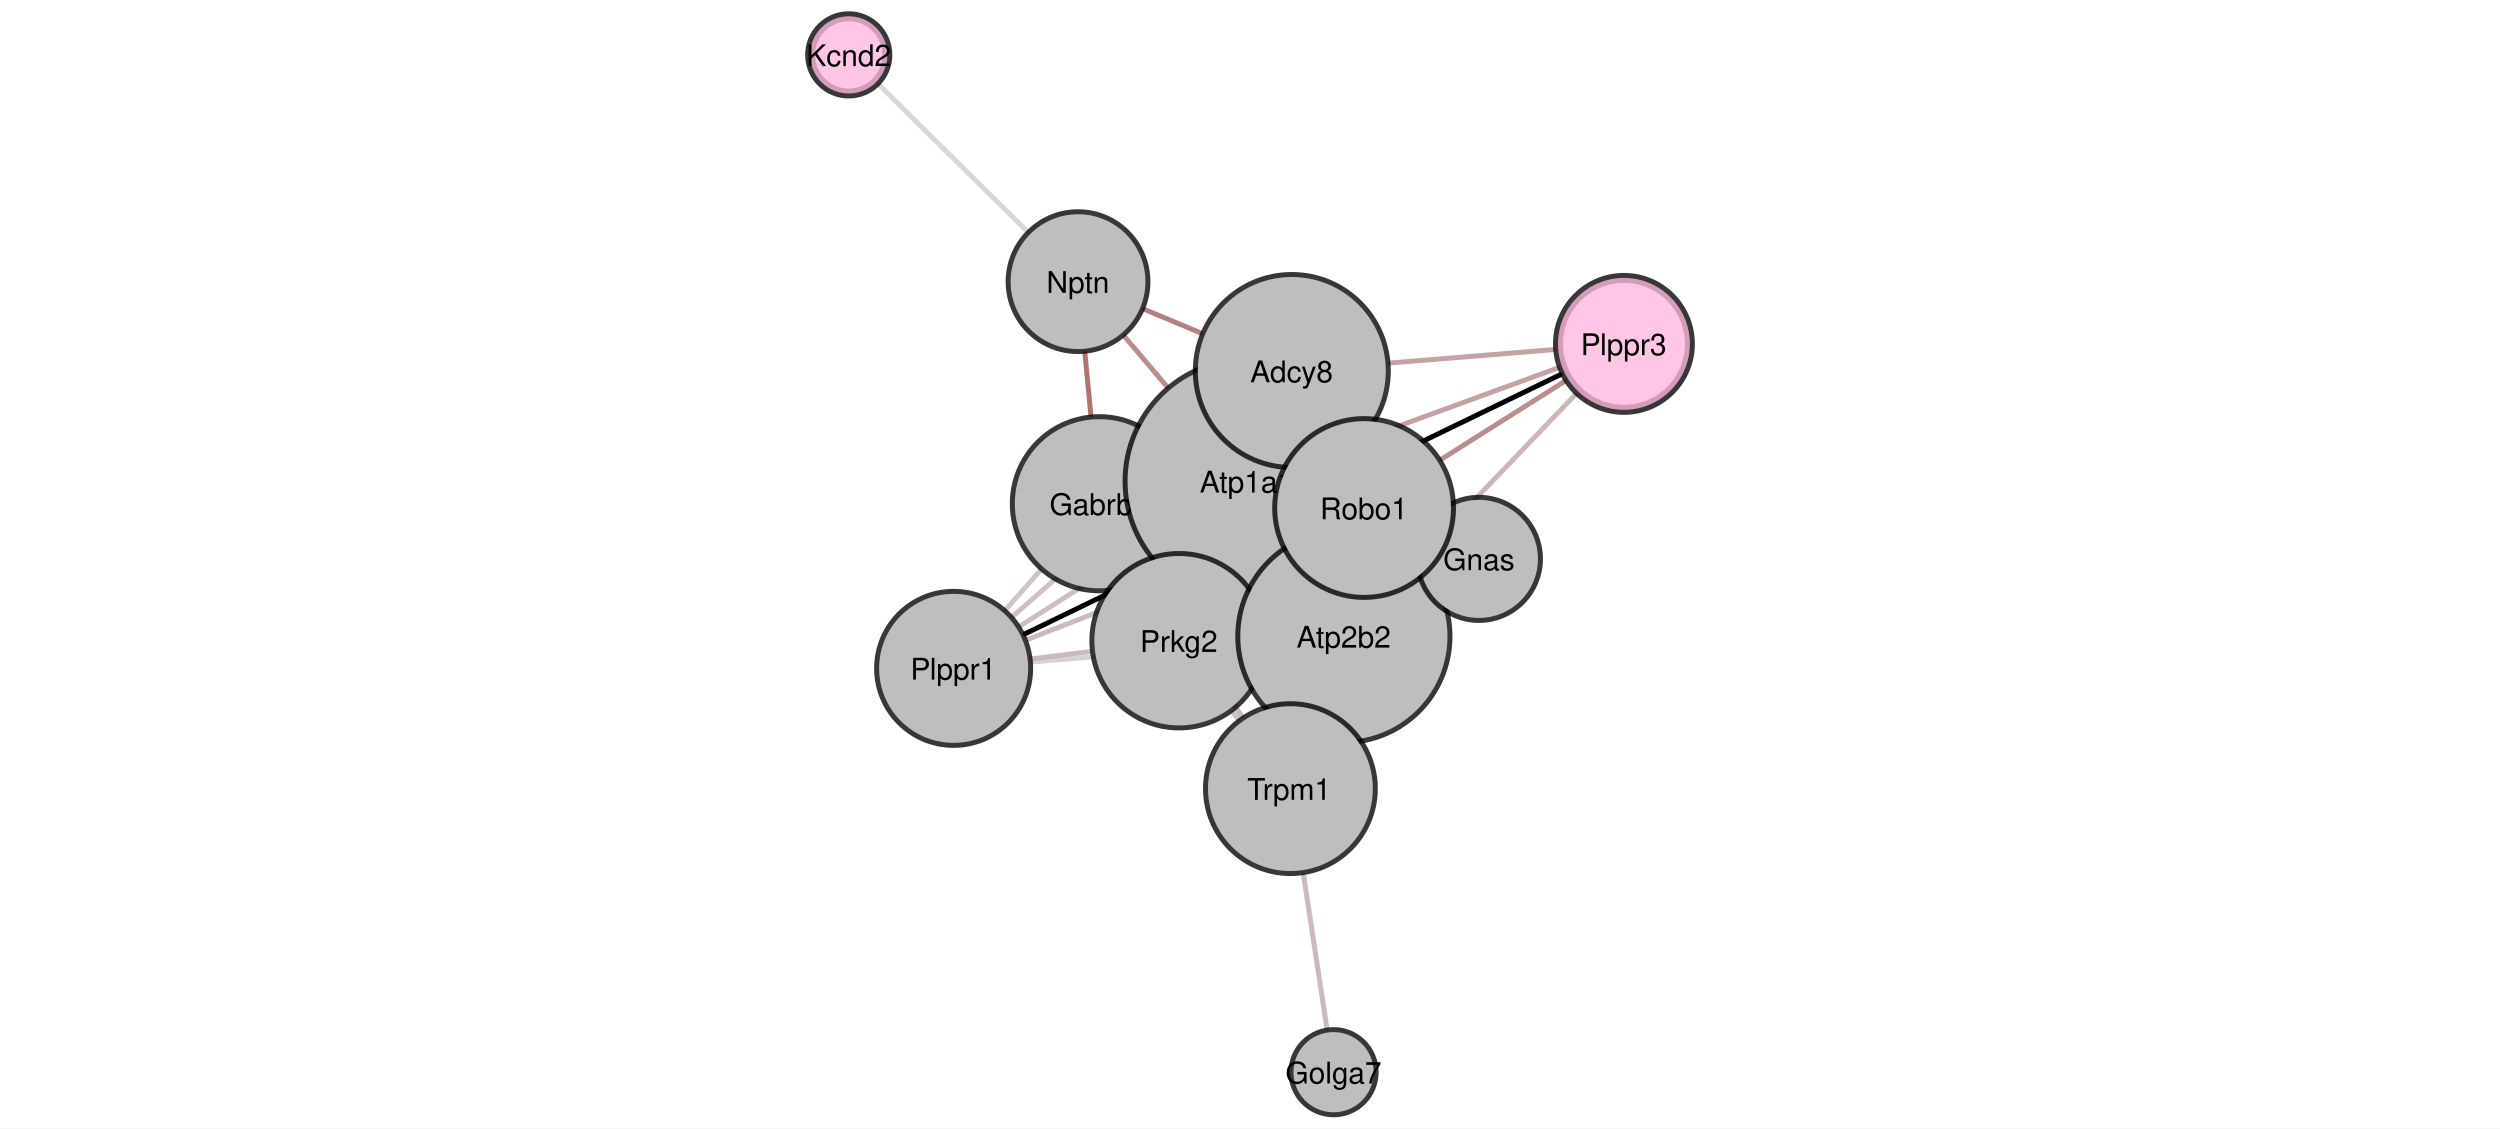
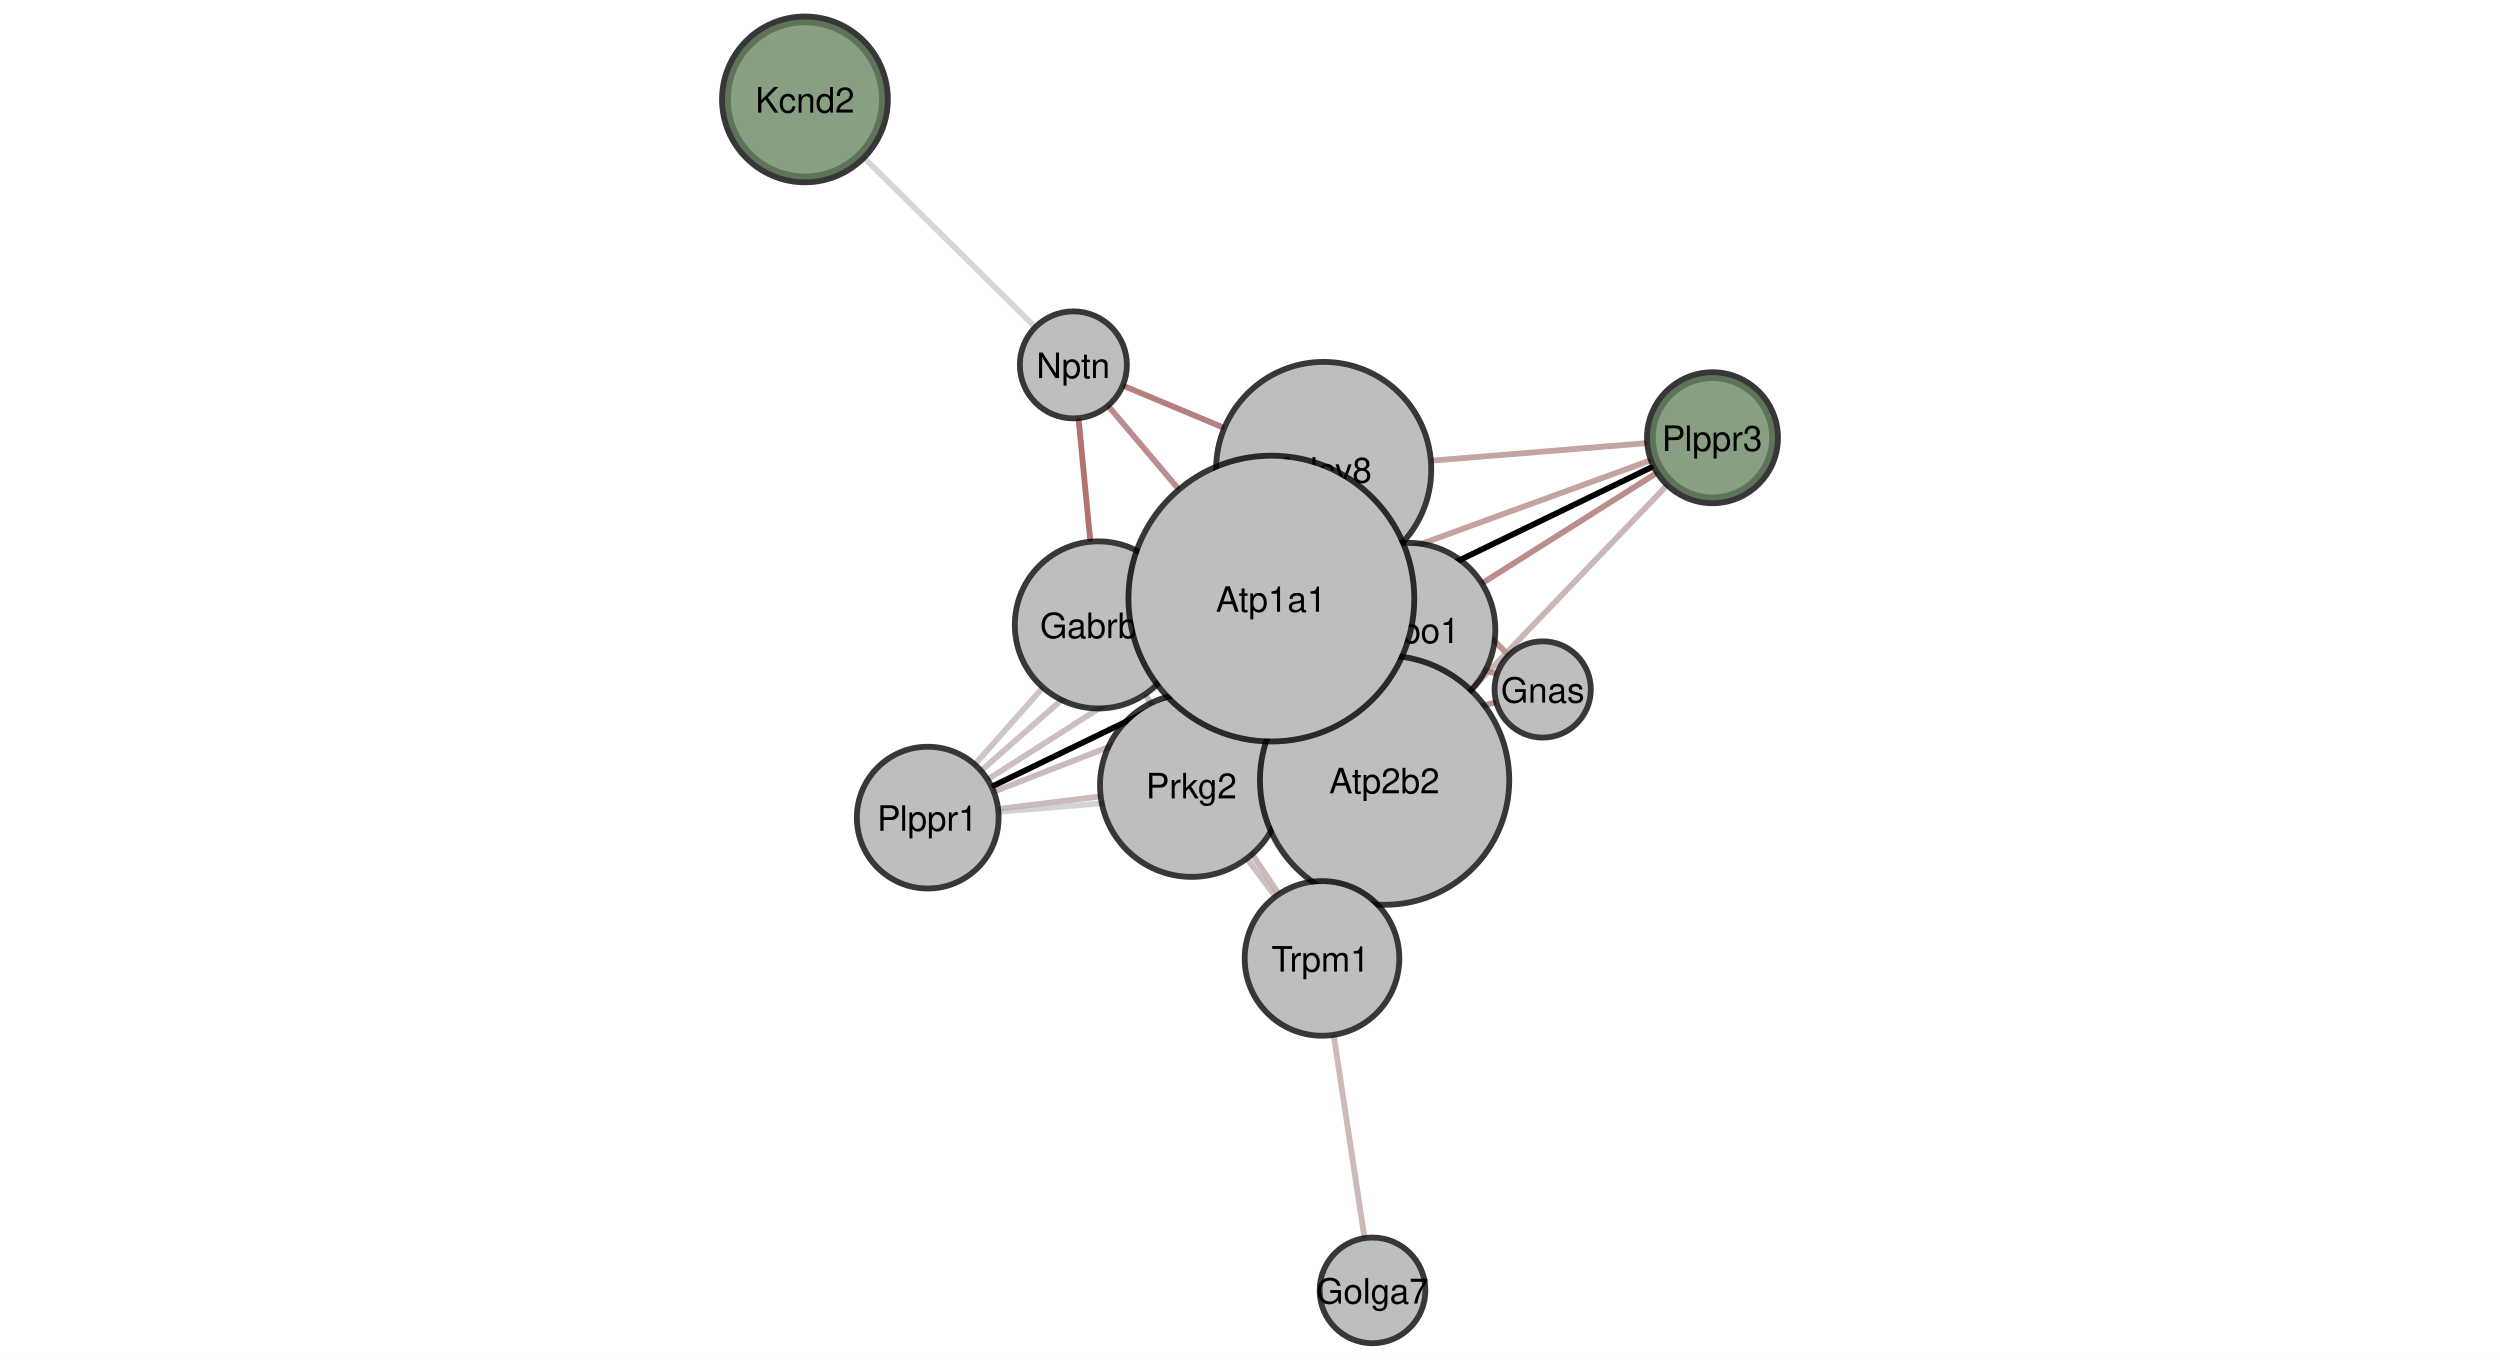
- <svg xmlns="http://www.w3.org/2000/svg" version="1.1" baseProfile="full" x="0px" y="0px" width="1513px" height="683px" viewBox="0 0 1513 683">
+ <svg xmlns="http://www.w3.org/2000/svg" version="1.1" baseProfile="full" x="0px" y="0px" width="877px" height="477px" viewBox="0 0 877 477">
  <g stroke-linejoin="miter" stroke-dashoffset="0" stroke-dasharray="none" stroke-width="1" stroke-miterlimit="10" stroke-linecap="square">
    <g fill-opacity="1" fill-rule="nonzero" stroke="none" fill="#ffffff">
-       <path d="M 0 0 L 1513 0 L 1513 683 L 0 683 L 0 0 z" />
-     </g>
-     <g transform="matrix(1.507736, 0, 0, 1.507736, 751.0338, 321.669)">
+       <path d="M 0 0 L 877 0 L 877 477 L 0 477 L 0 0 z" />
+     </g>
+     <g transform="matrix(1.023148, 0, 0, 1.023148, 443.4564, 230.6152)">
      <g stroke-linejoin="round" stroke-width="2" stroke-linecap="round" fill="none" stroke-opacity="0.608" stroke="#bebebe">
-         <path d="M -144.999 -179.011 L -86.061 -120.725" />
-       </g>
-     </g>
-     <g transform="matrix(1.507736, 0, 0, 1.507736, 751.0338, 321.669)">
+         <path d="M -136.524 -170.629 L -79.158 -113.899" />
+       </g>
+     </g>
+     <g transform="matrix(1.023148, 0, 0, 1.023148, 443.4564, 230.6152)">
      <g stroke-linejoin="round" stroke-width="2" stroke-linecap="round" fill="none" stroke-opacity="0.827" stroke="#a25555">
-         <path d="M -62.621 -71.372 L -60.271 -46.925" />
-       </g>
-     </g>
-     <g transform="matrix(1.507736, 0, 0, 1.507736, 751.0338, 321.669)">
+         <path d="M -63.55 -81.036 L -59.668 -40.651" />
+       </g>
+     </g>
+     <g transform="matrix(1.023148, 0, 0, 1.023148, 443.4564, 230.6152)">
      <g stroke-linejoin="round" stroke-width="2" stroke-linecap="round" fill="none" stroke-opacity="0.776" stroke="#a86d6d">
-         <path d="M -29.84 -58.316 L -46.62 -78.124" />
-       </g>
-     </g>
-     <g transform="matrix(1.507736, 0, 0, 1.507736, 751.0338, 321.669)">
+         <path d="M -29.84 -58.316 L -52.895 -85.532" />
+       </g>
+     </g>
+     <g transform="matrix(1.023148, 0, 0, 1.023148, 443.4564, 230.6152)">
      <g stroke-linejoin="round" stroke-width="2" stroke-linecap="round" fill="none" stroke-opacity="0.8" stroke="#a56161">
-         <path d="M -16.25 -79.75 L -38.593 -89.089" />
-       </g>
-     </g>
-     <g transform="matrix(1.507736, 0, 0, 1.507736, 751.0338, 321.669)">
+         <path d="M -14.548 -79.038 L -47.55 -92.833" />
+       </g>
+     </g>
+     <g transform="matrix(1.023148, 0, 0, 1.023148, 443.4564, 230.6152)">
      <g stroke-linejoin="round" stroke-width="2" stroke-linecap="round" fill="none" stroke-opacity="0.769" stroke="#a97171">
-         <path d="M 2.996 21.312 L -25.231 6.002" />
-       </g>
-     </g>
-     <g transform="matrix(1.507736, 0, 0, 1.507736, 751.0338, 321.669)">
+         <path d="M 2.863 21.24 L -30.77 2.997" />
+       </g>
+     </g>
+     <g transform="matrix(1.023148, 0, 0, 1.023148, 443.4564, 230.6152)">
      <g stroke-linejoin="round" stroke-width="2" stroke-linecap="round" fill="none" stroke-opacity="0.776" stroke="#a86c6c">
-         <path d="M -46.953 -12.643 L -21.29 -16.548" />
-       </g>
-     </g>
-     <g transform="matrix(1.507736, 0, 0, 1.507736, 751.0338, 321.669)">
+         <path d="M -46.953 -12.643 L -27.521 -15.6" />
+       </g>
+     </g>
+     <g transform="matrix(1.023148, 0, 0, 1.023148, 443.4564, 230.6152)">
      <g stroke-linejoin="round" stroke-width="2" stroke-linecap="round" fill="none" stroke-opacity="0.659" stroke="#b7a5a5">
-         <path d="M -94.183 31.045 L -80.663 15.776" />
-       </g>
-     </g>
-     <g transform="matrix(1.507736, 0, 0, 1.507736, 751.0338, 321.669)">
+         <path d="M -98.564 35.993 L -76.485 11.057" />
+       </g>
+     </g>
+     <g transform="matrix(1.023148, 0, 0, 1.023148, 443.4564, 230.6152)">
      <g stroke-linejoin="round" stroke-width="2" stroke-linecap="round" fill="none" stroke-opacity="0.682" stroke="#b49999">
-         <path d="M 0.307 74.072 L -36.81 18.719" />
-       </g>
-     </g>
-     <g transform="matrix(1.507736, 0, 0, 1.507736, 751.0338, 321.669)">
+         <path d="M 4.526 80.364 L -40.32 13.485" />
+       </g>
+     </g>
+     <g transform="matrix(1.023148, 0, 0, 1.023148, 443.4564, 230.6152)">
      <g stroke-linejoin="round" stroke-width="2" stroke-linecap="round" fill="none" stroke-opacity="0.792" stroke="#a66565">
-         <path d="M -12.295 -41.865 L -27.24 -31.555" />
-       </g>
-     </g>
-     <g transform="matrix(1.507736, 0, 0, 1.507736, 751.0338, 321.669)">
+         <path d="M -10.778 -42.912 L -32.428 -27.976" />
+       </g>
+     </g>
+     <g transform="matrix(1.023148, 0, 0, 1.023148, 443.4564, 230.6152)">
      <g stroke-linejoin="round" stroke-width="2" stroke-linecap="round" fill="none" stroke-opacity="0.682" stroke="#b49a9a">
-         <path d="M -83.665 51.048 L -60.576 48.216" />
-       </g>
-     </g>
-     <g transform="matrix(1.507736, 0, 0, 1.507736, 751.0338, 321.669)">
+         <path d="M -90.225 51.853 L -57.019 47.779" />
+       </g>
+     </g>
+     <g transform="matrix(1.023148, 0, 0, 1.023148, 443.4564, 230.6152)">
      <g stroke-linejoin="round" stroke-width="2" stroke-linecap="round" fill="none" stroke-opacity="0.667" stroke="#b6a2a2">
-         <path d="M -91.374 33.864 L -9.429 -38.192" />
-       </g>
-     </g>
-     <g transform="matrix(1.507736, 0, 0, 1.507736, 751.0338, 321.669)">
+         <path d="M -96.337 38.228 L -8.044 -39.409" />
+       </g>
+     </g>
+     <g transform="matrix(1.023148, 0, 0, 1.023148, 443.4564, 230.6152)">
      <g stroke-linejoin="round" stroke-width="2" stroke-linecap="round" fill="none" stroke-opacity="0.682" stroke="#b49a9a">
-         <path d="M -85.615 43.323 L 15.068 3.99" />
-       </g>
-     </g>
-     <g transform="matrix(1.507736, 0, 0, 1.507736, 751.0338, 321.669)">
+         <path d="M -91.771 45.728 L 20.692 1.793" />
+       </g>
+     </g>
+     <g transform="matrix(1.023148, 0, 0, 1.023148, 443.4564, 230.6152)">
      <g stroke-linejoin="round" stroke-width="2" stroke-linecap="round" fill="none" stroke-opacity="1" stroke="#000000">
-         <path d="M 128.094 -62.908 L -86.616 41.031" />
-       </g>
-     </g>
-     <g transform="matrix(1.507736, 0, 0, 1.507736, 751.0338, 321.669)">
+         <path d="M 132.612 -65.095 L -92.564 43.911" />
+       </g>
+     </g>
+     <g transform="matrix(1.023148, 0, 0, 1.023148, 443.4564, 230.6152)">
      <g stroke-linejoin="round" stroke-width="2" stroke-linecap="round" fill="none" stroke-opacity="0.624" stroke="#bcb7b7">
-         <path d="M -2.132 45.654 L -83.534 52.327" />
-       </g>
-     </g>
-     <g transform="matrix(1.507736, 0, 0, 1.507736, 751.0338, 321.669)">
+         <path d="M -2.282 45.666 L -90.121 52.867" />
+       </g>
+     </g>
+     <g transform="matrix(1.023148, 0, 0, 1.023148, 443.4564, 230.6152)">
      <g stroke-linejoin="round" stroke-width="2" stroke-linecap="round" fill="none" stroke-opacity="0.671" stroke="#b69f9f">
-         <path d="M -39.684 6.711 L -88.429 37.783" />
-       </g>
-     </g>
-     <g transform="matrix(1.507736, 0, 0, 1.507736, 751.0338, 321.669)">
+         <path d="M -39.684 6.711 L -94.002 41.335" />
+       </g>
+     </g>
+     <g transform="matrix(1.023148, 0, 0, 1.023148, 443.4564, 230.6152)">
+       <g stroke-linejoin="round" stroke-width="2" stroke-linecap="round" fill="none" stroke-opacity="0.761" stroke="#aa7474">
+         <path d="M 47.141 -37.581 L 83.161 -1.41" />
+       </g>
+     </g>
+     <g transform="matrix(1.023148, 0, 0, 1.023148, 443.4564, 230.6152)">
+       <g stroke-linejoin="round" stroke-width="2" stroke-linecap="round" fill="none" stroke-opacity="0.745" stroke="#ac7b7b">
+         <path d="M 32.886 -0.823 L 27.702 -27.249" />
+       </g>
+     </g>
+     <g transform="matrix(1.023148, 0, 0, 1.023148, 443.4564, 230.6152)">
+       <g stroke-linejoin="round" stroke-width="2" stroke-linecap="round" fill="none" stroke-opacity="0.8" stroke="#a56262">
+         <path d="M 21.25 -66.507 L 6.183 -29.312" />
+       </g>
+     </g>
+     <g transform="matrix(1.023148, 0, 0, 1.023148, 443.4564, 230.6152)">
+       <g stroke-linejoin="round" stroke-width="2" stroke-linecap="round" fill="none" stroke-opacity="0.733" stroke="#ae8282">
+         <path d="M 130.347 -73.405 L 58.169 -67.511" />
+       </g>
+     </g>
+     <g transform="matrix(1.023148, 0, 0, 1.023148, 443.4564, 230.6152)">
+       <g stroke-linejoin="round" stroke-width="2" stroke-linecap="round" fill="none" stroke-opacity="0.667" stroke="#b6a1a1">
+         <path d="M -5.345 69.736 L 3.305 81.231" />
+       </g>
+     </g>
+     <g transform="matrix(1.023148, 0, 0, 1.023148, 443.4564, 230.6152)">
+       <g stroke-linejoin="round" stroke-width="2" stroke-linecap="round" fill="none" stroke-opacity="0.765" stroke="#a97171">
+         <path d="M 6.437 35.296 L 78.626 15.598" />
+       </g>
+     </g>
+     <g transform="matrix(1.023148, 0, 0, 1.023148, 443.4564, 230.6152)">
+       <g stroke-linejoin="round" stroke-width="2" stroke-linecap="round" fill="none" stroke-opacity="0.847" stroke="#9f4b4b">
+         <path d="M 1.505 24.936 L 24.358 8.546" />
+       </g>
+     </g>
+     <g transform="matrix(1.023148, 0, 0, 1.023148, 443.4564, 230.6152)">
+       <g stroke-linejoin="round" stroke-width="2" stroke-linecap="round" fill="none" stroke-opacity="0.745" stroke="#ac7b7b">
+         <path d="M -2.413 43.242 L 7.57 42.979" />
+       </g>
+     </g>
+     <g transform="matrix(1.023148, 0, 0, 1.023148, 443.4564, 230.6152)">
+       <g stroke-linejoin="round" stroke-width="2" stroke-linecap="round" fill="none" stroke-opacity="0.8" stroke="#a56060">
+         <path d="M -17.152 25.821 L -12.112 14.014" />
+       </g>
+     </g>
+     <g transform="matrix(1.023148, 0, 0, 1.023148, 443.4564, 230.6152)">
+       <g stroke-linejoin="round" stroke-width="2" stroke-linecap="round" fill="none" stroke-opacity="0.784" stroke="#a76969">
+         <path d="M 48.112 -1.109 L 44.623 21.038" />
+       </g>
+     </g>
+     <g transform="matrix(1.023148, 0, 0, 1.023148, 443.4564, 230.6152)">
+       <g stroke-linejoin="round" stroke-width="2" stroke-linecap="round" fill="none" stroke-opacity="0.831" stroke="#a15252">
+         <path d="M 51.22 -9.02 L 19.354 -16.306" />
+       </g>
+     </g>
+     <g transform="matrix(1.023148, 0, 0, 1.023148, 443.4564, 230.6152)">
+       <g stroke-linejoin="round" stroke-width="2" stroke-linecap="round" fill="none" stroke-opacity="0.776" stroke="#a86c6c">
+         <path d="M 133.893 -62.789 L 75.5 -25.904" />
+       </g>
+     </g>
+     <g transform="matrix(1.023148, 0, 0, 1.023148, 443.4564, 230.6152)">
+       <g stroke-linejoin="round" stroke-width="2" stroke-linecap="round" fill="none" stroke-opacity="0.702" stroke="#b29090">
+         <path d="M 26.831 76.605 L 41.589 20.402" />
+       </g>
+     </g>
+     <g transform="matrix(1.023148, 0, 0, 1.023148, 443.4564, 230.6152)">
+       <g stroke-linejoin="round" stroke-width="2" stroke-linecap="round" fill="none" stroke-opacity="0.741" stroke="#ad7d7d">
+         <path d="M 18.163 4.984 L 28.938 22.26" />
+       </g>
+     </g>
+     <g transform="matrix(1.023148, 0, 0, 1.023148, 443.4564, 230.6152)">
+       <g stroke-linejoin="round" stroke-width="2" stroke-linecap="round" fill="none" stroke-opacity="0.686" stroke="#b49797">
+         <path d="M 71.553 10.504 L 137.502 -58.375" />
+       </g>
+     </g>
+     <g transform="matrix(1.023148, 0, 0, 1.023148, 443.4564, 230.6152)">
+       <g stroke-linejoin="round" stroke-width="2" stroke-linecap="round" fill="none" stroke-opacity="1" stroke="#8b0000">
+         <path d="M 26.817 83.357 L 28.959 77.256" />
+       </g>
+     </g>
+     <g transform="matrix(1.023148, 0, 0, 1.023148, 443.4564, 230.6152)">
      <g stroke-linejoin="round" stroke-width="2" stroke-linecap="round" fill="none" stroke-opacity="0.733" stroke="#ae8181">
-         <path d="M 49.453 -37.294 L 126.972 -65.56" />
-       </g>
-     </g>
-     <g transform="matrix(1.507736, 0, 0, 1.507736, 751.0338, 321.669)">
-       <g stroke-linejoin="round" stroke-width="2" stroke-linecap="round" fill="none" stroke-opacity="0.8" stroke="#a56060">
-         <path d="M -17.152 25.821 L -10.705 10.718" />
-       </g>
-     </g>
-     <g transform="matrix(1.507736, 0, 0, 1.507736, 751.0338, 321.669)">
+         <path d="M 49.453 -37.294 L 131.688 -67.28" />
+       </g>
+     </g>
+     <g transform="matrix(1.023148, 0, 0, 1.023148, 443.4564, 230.6152)">
      <g stroke-linejoin="round" stroke-width="2" stroke-linecap="round" fill="none" stroke-opacity="0.655" stroke="#b8a8a8">
-         <path d="M 9.448 29.347 L 14.955 68.47" />
-       </g>
-     </g>
-     <g transform="matrix(1.507736, 0, 0, 1.507736, 751.0338, 321.669)">
-       <g stroke-linejoin="round" stroke-width="2" stroke-linecap="round" fill="none" stroke-opacity="0.8" stroke="#a56262">
-         <path d="M 21.25 -66.507 L 5.491 -27.603" />
-       </g>
-     </g>
-     <g transform="matrix(1.507736, 0, 0, 1.507736, 751.0338, 321.669)">
+         <path d="M 9.448 29.347 L 16.011 75.971" />
+       </g>
+     </g>
+     <g transform="matrix(1.023148, 0, 0, 1.023148, 443.4564, 230.6152)">
      <g stroke-linejoin="round" stroke-width="2" stroke-linecap="round" fill="none" stroke-opacity="0.745" stroke="#ac7c7c">
-         <path d="M 49.89 -4.287 L 71.137 2.829" />
-       </g>
-     </g>
-     <g transform="matrix(1.507736, 0, 0, 1.507736, 751.0338, 321.669)">
-       <g stroke-linejoin="round" stroke-width="2" stroke-linecap="round" fill="none" stroke-opacity="0.831" stroke="#a15252">
-         <path d="M 51.22 -9.02 L 13.467 -17.652" />
-       </g>
-     </g>
-     <g transform="matrix(1.507736, 0, 0, 1.507736, 751.0338, 321.669)">
-       <g stroke-linejoin="round" stroke-width="2" stroke-linecap="round" fill="none" stroke-opacity="0.741" stroke="#ad7d7d">
-         <path d="M 18.242 5.112 L 28.938 22.26" />
-       </g>
-     </g>
-     <g transform="matrix(1.507736, 0, 0, 1.507736, 751.0338, 321.669)">
-       <g stroke-linejoin="round" stroke-width="2" stroke-linecap="round" fill="none" stroke-opacity="0.761" stroke="#aa7474">
-         <path d="M 48.442 -36.274 L 77.373 -7.222" />
-       </g>
-     </g>
-     <g transform="matrix(1.507736, 0, 0, 1.507736, 751.0338, 321.669)">
-       <g stroke-linejoin="round" stroke-width="2" stroke-linecap="round" fill="none" stroke-opacity="0.745" stroke="#ac7b7b">
-         <path d="M 32.915 -0.676 L 28.057 -25.44" />
-       </g>
-     </g>
-     <g transform="matrix(1.507736, 0, 0, 1.507736, 751.0338, 321.669)">
-       <g stroke-linejoin="round" stroke-width="2" stroke-linecap="round" fill="none" stroke-opacity="0.733" stroke="#ae8282">
-         <path d="M 125.344 -72.997 L 60.006 -67.661" />
-       </g>
-     </g>
-     <g transform="matrix(1.507736, 0, 0, 1.507736, 751.0338, 321.669)">
-       <g stroke-linejoin="round" stroke-width="2" stroke-linecap="round" fill="none" stroke-opacity="0.667" stroke="#b6a1a1">
-         <path d="M -3.191 72.599 L -1.25 75.178" />
-       </g>
-     </g>
-     <g transform="matrix(1.507736, 0, 0, 1.507736, 751.0338, 321.669)">
-       <g stroke-linejoin="round" stroke-width="2" stroke-linecap="round" fill="none" stroke-opacity="0.765" stroke="#a97171">
-         <path d="M 9.894 34.353 L 70.714 17.757" />
-       </g>
-     </g>
-     <g transform="matrix(1.507736, 0, 0, 1.507736, 751.0338, 321.669)">
-       <g stroke-linejoin="round" stroke-width="2" stroke-linecap="round" fill="none" stroke-opacity="0.847" stroke="#9f4b4b">
-         <path d="M 4.417 22.848 L 19.451 12.065" />
-       </g>
-     </g>
-     <g transform="matrix(1.507736, 0, 0, 1.507736, 751.0338, 321.669)">
-       <g stroke-linejoin="round" stroke-width="2" stroke-linecap="round" fill="none" stroke-opacity="0.745" stroke="#ac7b7b">
-         <path d="M -2.262 43.238 L 11.152 42.885" />
-       </g>
-     </g>
-     <g transform="matrix(1.507736, 0, 0, 1.507736, 751.0338, 321.669)">
-       <g stroke-linejoin="round" stroke-width="2" stroke-linecap="round" fill="none" stroke-opacity="0.686" stroke="#b49797">
-         <path d="M 71.448 10.612 L 134.03 -54.749" />
-       </g>
-     </g>
-     <g transform="matrix(1.507736, 0, 0, 1.507736, 751.0338, 321.669)">
-       <g stroke-linejoin="round" stroke-width="2" stroke-linecap="round" fill="none" stroke-opacity="1" stroke="#8b0000">
-         <path d="M 26.866 83.215 L 31.469 70.109" />
-       </g>
-     </g>
-     <g transform="matrix(1.507736, 0, 0, 1.507736, 751.0338, 321.669)">
-       <g stroke-linejoin="round" stroke-width="2" stroke-linecap="round" fill="none" stroke-opacity="0.784" stroke="#a76969">
-         <path d="M 48.088 -0.96 L 43.683 27.003" />
-       </g>
-     </g>
-     <g transform="matrix(1.507736, 0, 0, 1.507736, 751.0338, 321.669)">
+         <path d="M 49.89 -4.287 L 78.915 5.433" />
+       </g>
+     </g>
+     <g transform="matrix(1.023148, 0, 0, 1.023148, 443.4564, 230.6152)">
      <g stroke-linejoin="round" stroke-width="2" stroke-linecap="round" fill="none" stroke-opacity="0.682" stroke="#b49999">
-         <path d="M 34.439 199.141 L 25.122 137.893" />
-       </g>
-     </g>
-     <g transform="matrix(1.507736, 0, 0, 1.507736, 751.0338, 321.669)">
-       <g stroke-linejoin="round" stroke-width="2" stroke-linecap="round" fill="none" stroke-opacity="0.702" stroke="#b29090">
-         <path d="M 28.755 69.278 L 40.055 26.243" />
-       </g>
-     </g>
-     <g transform="matrix(1.507736, 0, 0, 1.507736, 751.0338, 321.669)">
-       <g stroke-linejoin="round" stroke-width="2" stroke-linecap="round" fill="none" stroke-opacity="0.776" stroke="#a86c6c">
-         <path d="M 129.65 -60.109 L 80.605 -29.129" />
-       </g>
-     </g>
-     <g transform="matrix(1.507736, 0, 0, 1.507736, 751.0338, 321.669)">
-       <g stroke-linejoin="round" stroke-width="4" stroke-linecap="round" fill="none" stroke-opacity="0.784" stroke="#000000">
-         <path d="M -141.942 -191.316 C -141.942 -182.755 -148.882 -175.816 -157.442 -175.816 C -166.003 -175.816 -172.942 -182.755 -172.942 -191.316 C -172.942 -199.876 -166.003 -206.816 -157.442 -206.816 C -148.882 -206.816 -141.942 -199.876 -141.942 -191.316 z" />
-       </g>
-     </g>
-     <g transform="matrix(1.507736, 0, 0, 1.507736, 751.0338, 321.669)">
-       <g fill-opacity="0.784" fill-rule="nonzero" stroke="none" fill="#ffb8de">
-         <path d="M -141.942 -191.316 C -141.942 -182.755 -148.882 -175.816 -157.442 -175.816 C -166.003 -175.816 -172.942 -182.755 -172.942 -191.316 C -172.942 -199.876 -166.003 -206.816 -157.442 -206.816 C -148.882 -206.816 -141.942 -199.876 -141.942 -191.316 z" />
-       </g>
-     </g>
-     <g transform="matrix(1.507736, 0, 0, 1.507736, 488.0019, 40.02669)">
+         <path d="M 34.285 198.126 L 23.982 130.404" />
+       </g>
+     </g>
+     <g transform="matrix(1.023148, 0, 0, 1.023148, 443.4564, 230.6152)">
+       <g stroke-linejoin="round" stroke-width="4" stroke-linecap="round" fill="none" stroke-opacity="0.784" stroke="#000000">
+         <path d="M -130.022 -191.316 C -130.022 -176.172 -142.299 -163.896 -157.442 -163.896 C -172.586 -163.896 -184.862 -176.172 -184.862 -191.316 C -184.862 -206.459 -172.586 -218.736 -157.442 -218.736 C -142.299 -218.736 -130.022 -206.459 -130.022 -191.316 z" />
+       </g>
+     </g>
+     <g transform="matrix(1.023148, 0, 0, 1.023148, 443.4564, 230.6152)">
+       <g fill-opacity="0.784" fill-rule="nonzero" stroke="none" fill="#688562">
+         <path d="M -130.022 -191.316 C -130.022 -176.172 -142.299 -163.896 -157.442 -163.896 C -172.586 -163.896 -184.862 -176.172 -184.862 -191.316 C -184.862 -206.459 -172.586 -218.736 -157.442 -218.736 C -142.299 -218.736 -130.022 -206.459 -130.022 -191.316 z" />
+       </g>
+     </g>
+     <g transform="matrix(1.023148, 0, 0, 1.023148, 264.9632, 39.493)">
      <text fill-opacity="1" font-style="normal" font-family="Helvetica" font-weight="normal" stroke="none" fill="#000000" font-size="12" x="0" y="0">Kcnd2</text>
    </g>
-     <g transform="matrix(1.507736, 0, 0, 1.507736, 751.0338, 321.669)">
-       <g stroke-linejoin="round" stroke-width="4" stroke-linecap="round" fill="none" stroke-opacity="0.784" stroke="#000000">
-         <path d="M -38.345 -100.295 C -38.345 -85.352 -50.459 -73.239 -65.401 -73.239 C -80.344 -73.239 -92.457 -85.352 -92.457 -100.295 C -92.457 -115.237 -80.344 -127.35 -65.401 -127.35 C -50.459 -127.35 -38.345 -115.237 -38.345 -100.295 z" />
-       </g>
-     </g>
-     <g transform="matrix(1.507736, 0, 0, 1.507736, 751.0338, 321.669)">
-       <g fill-opacity="1" fill-rule="nonzero" stroke="none" fill="#bebebe">
-         <path d="M -38.345 -100.295 C -38.345 -85.352 -50.459 -73.239 -65.401 -73.239 C -80.344 -73.239 -92.457 -85.352 -92.457 -100.295 C -92.457 -115.237 -80.344 -127.35 -65.401 -127.35 C -50.459 -127.35 -38.345 -115.237 -38.345 -100.295 z" />
-       </g>
-     </g>
-     <g transform="matrix(1.507736, 0, 0, 1.507736, 633.3173, 177.2625)">
+     <g transform="matrix(1.023148, 0, 0, 1.023148, 443.4564, 230.6152)">
+       <g stroke-linejoin="round" stroke-width="4" stroke-linecap="round" fill="none" stroke-opacity="0.784" stroke="#000000">
+         <path d="M -48.054 -100.295 C -48.054 -90.714 -55.82 -82.947 -65.401 -82.947 C -74.982 -82.947 -82.749 -90.714 -82.749 -100.295 C -82.749 -109.875 -74.982 -117.642 -65.401 -117.642 C -55.82 -117.642 -48.054 -109.875 -48.054 -100.295 z" />
+       </g>
+     </g>
+     <g transform="matrix(1.023148, 0, 0, 1.023148, 443.4564, 230.6152)">
+       <g fill-opacity="1" fill-rule="nonzero" stroke="none" fill="#bebebe">
+         <path d="M -48.054 -100.295 C -48.054 -90.714 -55.82 -82.947 -65.401 -82.947 C -74.982 -82.947 -82.749 -90.714 -82.749 -100.295 C -82.749 -109.875 -74.982 -117.642 -65.401 -117.642 C -55.82 -117.642 -48.054 -109.875 -48.054 -100.295 z" />
+       </g>
+     </g>
+     <g transform="matrix(1.023148, 0, 0, 1.023148, 363.574, 132.6211)">
      <text fill-opacity="1" font-style="normal" font-family="Helvetica" font-weight="normal" stroke="none" fill="#000000" font-size="12" x="0" y="0">Nptn</text>
    </g>
-     <g transform="matrix(1.507736, 0, 0, 1.507736, 751.0338, 321.669)">
-       <g stroke-linejoin="round" stroke-width="4" stroke-linecap="round" fill="none" stroke-opacity="0.784" stroke="#000000">
-         <path d="M -22.881 -11.139 C -22.881 7.611 -38.081 22.811 -56.831 22.811 C -75.581 22.811 -90.781 7.611 -90.781 -11.139 C -90.781 -29.89 -75.581 -45.09 -56.831 -45.09 C -38.081 -45.09 -22.881 -29.89 -22.881 -11.139 z" />
-       </g>
-     </g>
-     <g transform="matrix(1.507736, 0, 0, 1.507736, 751.0338, 321.669)">
-       <g fill-opacity="1" fill-rule="nonzero" stroke="none" fill="#bebebe">
-         <path d="M -22.881 -11.139 C -22.881 7.611 -38.081 22.811 -56.831 22.811 C -75.581 22.811 -90.781 7.611 -90.781 -11.139 C -90.781 -29.89 -75.581 -45.09 -56.831 -45.09 C -38.081 -45.09 -22.881 -29.89 -22.881 -11.139 z" />
-       </g>
-     </g>
-     <g transform="matrix(1.507736, 0, 0, 1.507736, 635.1736, 311.685)">
+     <g transform="matrix(1.023148, 0, 0, 1.023148, 443.4564, 230.6152)">
+       <g stroke-linejoin="round" stroke-width="4" stroke-linecap="round" fill="none" stroke-opacity="0.784" stroke="#000000">
+         <path d="M -29.183 -11.139 C -29.183 4.13 -41.562 16.508 -56.831 16.508 C -72.1 16.508 -84.479 4.13 -84.479 -11.139 C -84.479 -26.409 -72.1 -38.787 -56.831 -38.787 C -41.562 -38.787 -29.183 -26.409 -29.183 -11.139 z" />
+       </g>
+     </g>
+     <g transform="matrix(1.023148, 0, 0, 1.023148, 443.4564, 230.6152)">
+       <g fill-opacity="1" fill-rule="nonzero" stroke="none" fill="#bebebe">
+         <path d="M -29.183 -11.139 C -29.183 4.13 -41.562 16.508 -56.831 16.508 C -72.1 16.508 -84.479 4.13 -84.479 -11.139 C -84.479 -26.409 -72.1 -38.787 -56.831 -38.787 C -41.562 -38.787 -29.183 -26.409 -29.183 -11.139 z" />
+       </g>
+     </g>
+     <g transform="matrix(1.023148, 0, 0, 1.023148, 364.8338, 223.8401)">
      <text fill-opacity="1" font-style="normal" font-family="Helvetica" font-weight="normal" stroke="none" fill="#000000" font-size="12" x="0" y="0">Gabrb2</text>
    </g>
-     <g transform="matrix(1.507736, 0, 0, 1.507736, 751.0338, 321.669)">
-       <g stroke-linejoin="round" stroke-width="4" stroke-linecap="round" fill="none" stroke-opacity="0.784" stroke="#000000">
-         <path d="M -85.427 54.934 C -85.427 71.452 -98.818 84.843 -115.336 84.843 C -131.854 84.843 -145.245 71.452 -145.245 54.934 C -145.245 38.416 -131.854 25.025 -115.336 25.025 C -98.818 25.025 -85.427 38.416 -85.427 54.934 z" />
-       </g>
-     </g>
-     <g transform="matrix(1.507736, 0, 0, 1.507736, 751.0338, 321.669)">
-       <g fill-opacity="1" fill-rule="nonzero" stroke="none" fill="#bebebe">
-         <path d="M -85.427 54.934 C -85.427 71.452 -98.818 84.843 -115.336 84.843 C -131.854 84.843 -145.245 71.452 -145.245 54.934 C -145.245 38.416 -131.854 25.025 -115.336 25.025 C -98.818 25.025 -85.427 38.416 -85.427 54.934 z" />
-       </g>
-     </g>
-     <g transform="matrix(1.507736, 0, 0, 1.507736, 550.9877, 411.3066)">
+     <g transform="matrix(1.023148, 0, 0, 1.023148, 443.4564, 230.6152)">
+       <g stroke-linejoin="round" stroke-width="4" stroke-linecap="round" fill="none" stroke-opacity="0.784" stroke="#000000">
+         <path d="M -92.036 54.934 C -92.036 67.802 -102.468 78.234 -115.336 78.234 C -128.204 78.234 -138.636 67.802 -138.636 54.934 C -138.636 42.066 -128.204 31.635 -115.336 31.635 C -102.468 31.635 -92.036 42.066 -92.036 54.934 z" />
+       </g>
+     </g>
+     <g transform="matrix(1.023148, 0, 0, 1.023148, 443.4564, 230.6152)">
+       <g fill-opacity="1" fill-rule="nonzero" stroke="none" fill="#bebebe">
+         <path d="M -92.036 54.934 C -92.036 67.802 -102.468 78.234 -115.336 78.234 C -128.204 78.234 -138.636 67.802 -138.636 54.934 C -138.636 42.066 -128.204 31.635 -115.336 31.635 C -102.468 31.635 -92.036 42.066 -92.036 54.934 z" />
+       </g>
+     </g>
+     <g transform="matrix(1.023148, 0, 0, 1.023148, 307.7053, 291.4432)">
      <text fill-opacity="1" font-style="normal" font-family="Helvetica" font-weight="normal" stroke="none" fill="#000000" font-size="12" x="0" y="0">Plppr1</text>
    </g>
-     <g transform="matrix(1.507736, 0, 0, 1.507736, 751.0338, 321.669)">
+     <g transform="matrix(1.023148, 0, 0, 1.023148, 443.4564, 230.6152)">
+       <g stroke-linejoin="round" stroke-width="4" stroke-linecap="round" fill="none" stroke-opacity="0.784" stroke="#000000">
+         <path d="M 56.294 -64.427 C 56.294 -44.607 40.227 -28.54 20.408 -28.54 C 0.588 -28.54 -15.479 -44.607 -15.479 -64.427 C -15.479 -84.247 0.588 -100.314 20.408 -100.314 C 40.227 -100.314 56.294 -84.247 56.294 -64.427 z" />
+       </g>
+     </g>
+     <g transform="matrix(1.023148, 0, 0, 1.023148, 443.4564, 230.6152)">
+       <g fill-opacity="1" fill-rule="nonzero" stroke="none" fill="#bebebe">
+         <path d="M 56.294 -64.427 C 56.294 -44.607 40.227 -28.54 20.408 -28.54 C 0.588 -28.54 -15.479 -44.607 -15.479 -64.427 C -15.479 -84.247 0.588 -100.314 20.408 -100.314 C 40.227 -100.314 56.294 -84.247 56.294 -64.427 z" />
+       </g>
+     </g>
+     <g transform="matrix(1.023148, 0, 0, 1.023148, 447.2746, 169.3188)">
+       <text fill-opacity="1" font-style="normal" font-family="Helvetica" font-weight="normal" stroke="none" fill="#000000" font-size="12" x="0" y="0">Adcy8</text>
+     </g>
+     <g transform="matrix(1.023148, 0, 0, 1.023148, 443.4564, 230.6152)">
+       <g stroke-linejoin="round" stroke-width="4" stroke-linecap="round" fill="none" stroke-opacity="0.784" stroke="#000000">
+         <path d="M 5.581 43.831 C 5.581 60.632 -8.039 74.252 -24.84 74.252 C -41.641 74.252 -55.261 60.632 -55.261 43.831 C -55.261 27.03 -41.641 13.41 -24.84 13.41 C -8.039 13.41 5.581 27.03 5.581 43.831 z" />
+       </g>
+     </g>
+     <g transform="matrix(1.023148, 0, 0, 1.023148, 443.4564, 230.6152)">
+       <g fill-opacity="1" fill-rule="nonzero" stroke="none" fill="#bebebe">
+         <path d="M 5.581 43.831 C 5.581 60.632 -8.039 74.252 -24.84 74.252 C -41.641 74.252 -55.261 60.632 -55.261 43.831 C -55.261 27.03 -41.641 13.41 -24.84 13.41 C -8.039 13.41 5.581 27.03 5.581 43.831 z" />
+       </g>
+     </g>
+     <g transform="matrix(1.023148, 0, 0, 1.023148, 402.0048, 280.0832)">
+       <text fill-opacity="1" font-style="normal" font-family="Helvetica" font-weight="normal" stroke="none" fill="#000000" font-size="12" x="0" y="0">Prkg2</text>
+     </g>
+     <g transform="matrix(1.023148, 0, 0, 1.023148, 443.4564, 230.6152)">
+       <g stroke-linejoin="round" stroke-width="4" stroke-linecap="round" fill="none" stroke-opacity="0.784" stroke="#000000">
+         <path d="M 78.267 -9.431 C 78.267 6.499 65.353 19.413 49.422 19.413 C 33.492 19.413 20.578 6.499 20.578 -9.431 C 20.578 -25.361 33.492 -38.276 49.422 -38.276 C 65.353 -38.276 78.267 -25.361 78.267 -9.431 z" />
+       </g>
+     </g>
+     <g transform="matrix(1.023148, 0, 0, 1.023148, 443.4564, 230.6152)">
+       <g fill-opacity="1" fill-rule="nonzero" stroke="none" fill="#bebebe">
+         <path d="M 78.267 -9.431 C 78.267 6.499 65.353 19.413 49.422 19.413 C 33.492 19.413 20.578 6.499 20.578 -9.431 C 20.578 -25.361 33.492 -38.276 49.422 -38.276 C 65.353 -38.276 78.267 -25.361 78.267 -9.431 z" />
+       </g>
+     </g>
+     <g transform="matrix(1.023148, 0, 0, 1.023148, 475.9328, 225.5879)">
+       <text fill-opacity="1" font-style="normal" font-family="Helvetica" font-weight="normal" stroke="none" fill="#000000" font-size="12" x="0" y="0">Robo1</text>
+     </g>
+     <g transform="matrix(1.023148, 0, 0, 1.023148, 443.4564, 230.6152)">
+       <g stroke-linejoin="round" stroke-width="4" stroke-linecap="round" fill="none" stroke-opacity="0.784" stroke="#000000">
+         <path d="M 83.041 42.093 C 83.041 65.142 64.356 83.827 41.307 83.827 C 18.257 83.827 -0.428 65.142 -0.428 42.093 C -0.428 19.044 18.257 0.358 41.307 0.358 C 64.356 0.358 83.041 19.044 83.041 42.093 z" />
+       </g>
+     </g>
+     <g transform="matrix(1.023148, 0, 0, 1.023148, 443.4564, 230.6152)">
+       <g fill-opacity="1" fill-rule="nonzero" stroke="none" fill="#bebebe">
+         <path d="M 83.041 42.093 C 83.041 65.142 64.356 83.827 41.307 83.827 C 18.257 83.827 -0.428 65.142 -0.428 42.093 C -0.428 19.044 18.257 0.358 41.307 0.358 C 64.356 0.358 83.041 19.044 83.041 42.093 z" />
+       </g>
+     </g>
+     <g transform="matrix(1.023148, 0, 0, 1.023148, 466.2623, 278.3045)">
+       <text fill-opacity="1" font-style="normal" font-family="Helvetica" font-weight="normal" stroke="none" fill="#000000" font-size="12" x="0" y="0">Atp2b2</text>
+     </g>
+     <g transform="matrix(1.023148, 0, 0, 1.023148, 443.4564, 230.6152)">
      <g stroke-linejoin="round" stroke-width="4" stroke-linecap="round" fill="none" stroke-opacity="0.784" stroke="#000000">
        <path d="M 50.478 -20.165 C 50.478 6.345 28.988 27.835 2.478 27.835 C -24.031 27.835 -45.522 6.345 -45.522 -20.165 C -45.522 -46.675 -24.031 -68.165 2.478 -68.165 C 28.988 -68.165 50.478 -46.675 50.478 -20.165 z" />
      </g>
    </g>
-     <g transform="matrix(1.507736, 0, 0, 1.507736, 751.0338, 321.669)">
+     <g transform="matrix(1.023148, 0, 0, 1.023148, 443.4564, 230.6152)">
      <g fill-opacity="1" fill-rule="nonzero" stroke="none" fill="#bebebe">
        <path d="M 50.478 -20.165 C 50.478 6.345 28.988 27.835 2.478 27.835 C -24.031 27.835 -45.522 6.345 -45.522 -20.165 C -45.522 -46.675 -24.031 -68.165 2.478 -68.165 C 28.988 -68.165 50.478 -46.675 50.478 -20.165 z" />
      </g>
    </g>
-     <g transform="matrix(1.507736, 0, 0, 1.507736, 726.0982, 298.077)">
+     <g transform="matrix(1.023148, 0, 0, 1.023148, 426.5351, 214.6057)">
      <text fill-opacity="1" font-style="normal" font-family="Helvetica" font-weight="normal" stroke="none" fill="#000000" font-size="12" x="0" y="0">Atp1a1</text>
    </g>
-     <g transform="matrix(1.507736, 0, 0, 1.507736, 751.0338, 321.669)">
-       <g stroke-linejoin="round" stroke-width="4" stroke-linecap="round" fill="none" stroke-opacity="0.784" stroke="#000000">
-         <path d="M 58.138 -64.427 C 58.138 -43.589 41.246 -26.697 20.408 -26.697 C -0.43 -26.697 -17.323 -43.589 -17.323 -64.427 C -17.323 -85.265 -0.43 -102.158 20.408 -102.158 C 41.246 -102.158 58.138 -85.265 58.138 -64.427 z" />
-       </g>
-     </g>
-     <g transform="matrix(1.507736, 0, 0, 1.507736, 751.0338, 321.669)">
-       <g fill-opacity="1" fill-rule="nonzero" stroke="none" fill="#bebebe">
-         <path d="M 58.138 -64.427 C 58.138 -43.589 41.246 -26.697 20.408 -26.697 C -0.43 -26.697 -17.323 -43.589 -17.323 -64.427 C -17.323 -85.265 -0.43 -102.158 20.408 -102.158 C 41.246 -102.158 58.138 -85.265 58.138 -64.427 z" />
-       </g>
-     </g>
-     <g transform="matrix(1.507736, 0, 0, 1.507736, 756.6604, 231.3411)">
-       <text fill-opacity="1" font-style="normal" font-family="Helvetica" font-weight="normal" stroke="none" fill="#000000" font-size="12" x="0" y="0">Adcy8</text>
-     </g>
-     <g transform="matrix(1.507736, 0, 0, 1.507736, 751.0338, 321.669)">
-       <g stroke-linejoin="round" stroke-width="4" stroke-linecap="round" fill="none" stroke-opacity="0.784" stroke="#000000">
-         <path d="M 9.164 43.831 C 9.164 62.611 -6.06 77.835 -24.84 77.835 C -43.62 77.835 -58.844 62.611 -58.844 43.831 C -58.844 25.051 -43.62 9.827 -24.84 9.827 C -6.06 9.827 9.164 25.051 9.164 43.831 z" />
-       </g>
-     </g>
-     <g transform="matrix(1.507736, 0, 0, 1.507736, 751.0338, 321.669)">
-       <g fill-opacity="1" fill-rule="nonzero" stroke="none" fill="#bebebe">
-         <path d="M 9.164 43.831 C 9.164 62.611 -6.06 77.835 -24.84 77.835 C -43.62 77.835 -58.844 62.611 -58.844 43.831 C -58.844 25.051 -43.62 9.827 -24.84 9.827 C -6.06 9.827 9.164 25.051 9.164 43.831 z" />
-       </g>
-     </g>
-     <g transform="matrix(1.507736, 0, 0, 1.507736, 689.9497, 394.5662)">
-       <text fill-opacity="1" font-style="normal" font-family="Helvetica" font-weight="normal" stroke="none" fill="#000000" font-size="12" x="0" y="0">Prkg2</text>
-     </g>
-     <g transform="matrix(1.507736, 0, 0, 1.507736, 751.0338, 321.669)">
-       <g stroke-linejoin="round" stroke-width="4" stroke-linecap="round" fill="none" stroke-opacity="0.784" stroke="#000000">
-         <path d="M 82.89 42.093 C 82.89 65.059 64.273 83.677 41.307 83.677 C 18.34 83.677 -0.277 65.059 -0.277 42.093 C -0.277 19.127 18.34 0.509 41.307 0.509 C 64.273 0.509 82.89 19.127 82.89 42.093 z" />
-       </g>
-     </g>
-     <g transform="matrix(1.507736, 0, 0, 1.507736, 751.0338, 321.669)">
-       <g fill-opacity="1" fill-rule="nonzero" stroke="none" fill="#bebebe">
-         <path d="M 82.89 42.093 C 82.89 65.059 64.273 83.677 41.307 83.677 C 18.34 83.677 -0.277 65.059 -0.277 42.093 C -0.277 19.127 18.34 0.509 41.307 0.509 C 64.273 0.509 82.89 19.127 82.89 42.093 z" />
-       </g>
-     </g>
-     <g transform="matrix(1.507736, 0, 0, 1.507736, 784.6411, 391.9452)">
-       <text fill-opacity="1" font-style="normal" font-family="Helvetica" font-weight="normal" stroke="none" fill="#000000" font-size="12" x="0" y="0">Atp2b2</text>
-     </g>
-     <g transform="matrix(1.507736, 0, 0, 1.507736, 751.0338, 321.669)">
-       <g stroke-linejoin="round" stroke-width="4" stroke-linecap="round" fill="none" stroke-opacity="0.784" stroke="#000000">
-         <path d="M 119.211 10.991 C 119.211 24.081 108.599 34.692 95.509 34.692 C 82.419 34.692 71.807 24.081 71.807 10.991 C 71.807 -2.1 82.419 -12.711 95.509 -12.711 C 108.599 -12.711 119.211 -2.1 119.211 10.991 z" />
-       </g>
-     </g>
-     <g transform="matrix(1.507736, 0, 0, 1.507736, 751.0338, 321.669)">
-       <g fill-opacity="1" fill-rule="nonzero" stroke="none" fill="#bebebe">
-         <path d="M 119.211 10.991 C 119.211 24.081 108.599 34.692 95.509 34.692 C 82.419 34.692 71.807 24.081 71.807 10.991 C 71.807 -2.1 82.419 -12.711 95.509 -12.711 C 108.599 -12.711 119.211 -2.1 119.211 10.991 z" />
-       </g>
-     </g>
-     <g transform="matrix(1.507736, 0, 0, 1.507736, 873.4139, 345.0512)">
+     <g transform="matrix(1.023148, 0, 0, 1.023148, 443.4564, 230.6152)">
+       <g stroke-linejoin="round" stroke-width="4" stroke-linecap="round" fill="none" stroke-opacity="0.784" stroke="#000000">
+         <path d="M 45.352 103.21 C 45.352 117.297 33.932 128.717 19.845 128.717 C 5.758 128.717 -5.662 117.297 -5.662 103.21 C -5.662 89.123 5.758 77.703 19.845 77.703 C 33.932 77.703 45.352 89.123 45.352 103.21 z" />
+       </g>
+     </g>
+     <g transform="matrix(1.023148, 0, 0, 1.023148, 443.4564, 230.6152)">
+       <g fill-opacity="1" fill-rule="nonzero" stroke="none" fill="#bebebe">
+         <path d="M 45.352 103.21 C 45.352 117.297 33.932 128.717 19.845 128.717 C 5.758 128.717 -5.662 117.297 -5.662 103.21 C -5.662 89.123 5.758 77.703 19.845 77.703 C 33.932 77.703 45.352 89.123 45.352 103.21 z" />
+       </g>
+     </g>
+     <g transform="matrix(1.023148, 0, 0, 1.023148, 446.0247, 340.8364)">
+       <text fill-opacity="1" font-style="normal" font-family="Helvetica" font-weight="normal" stroke="none" fill="#000000" font-size="12" x="0" y="0">Trpm1</text>
+     </g>
+     <g transform="matrix(1.023148, 0, 0, 1.023148, 443.4564, 230.6152)">
+       <g stroke-linejoin="round" stroke-width="4" stroke-linecap="round" fill="none" stroke-opacity="0.784" stroke="#000000">
+         <path d="M 54.281 217.028 C 54.281 226.483 46.616 234.148 37.161 234.148 C 27.705 234.148 20.04 226.483 20.04 217.028 C 20.04 207.573 27.705 199.908 37.161 199.908 C 46.616 199.908 54.281 207.573 54.281 217.028 z" />
+       </g>
+     </g>
+     <g transform="matrix(1.023148, 0, 0, 1.023148, 443.4564, 230.6152)">
+       <g fill-opacity="1" fill-rule="nonzero" stroke="none" fill="#bebebe">
+         <path d="M 54.281 217.028 C 54.281 226.483 46.616 234.148 37.161 234.148 C 27.705 234.148 20.04 226.483 20.04 217.028 C 20.04 207.573 27.705 199.908 37.161 199.908 C 46.616 199.908 54.281 207.573 54.281 217.028 z" />
+       </g>
+     </g>
+     <g transform="matrix(1.023148, 0, 0, 1.023148, 461.6816, 457.2894)">
+       <text fill-opacity="1" font-style="normal" font-family="Helvetica" font-weight="normal" stroke="none" fill="#000000" font-size="12" x="0" y="0">Golga7</text>
+     </g>
+     <g transform="matrix(1.023148, 0, 0, 1.023148, 443.4564, 230.6152)">
+       <g stroke-linejoin="round" stroke-width="4" stroke-linecap="round" fill="none" stroke-opacity="0.784" stroke="#000000">
+         <path d="M 175.174 -75.314 C 175.174 -63.466 165.569 -53.862 153.721 -53.862 C 141.873 -53.862 132.269 -63.466 132.269 -75.314 C 132.269 -87.162 141.873 -96.766 153.721 -96.766 C 165.569 -96.766 175.174 -87.162 175.174 -75.314 z" />
+       </g>
+     </g>
+     <g transform="matrix(1.023148, 0, 0, 1.023148, 443.4564, 230.6152)">
+       <g fill-opacity="0.784" fill-rule="nonzero" stroke="none" fill="#688562">
+         <path d="M 175.174 -75.314 C 175.174 -63.466 165.569 -53.862 153.721 -53.862 C 141.873 -53.862 132.269 -63.466 132.269 -75.314 C 132.269 -87.162 141.873 -96.766 153.721 -96.766 C 165.569 -96.766 175.174 -87.162 175.174 -75.314 z" />
+       </g>
+     </g>
+     <g transform="matrix(1.023148, 0, 0, 1.023148, 582.9907, 158.1798)">
+       <text fill-opacity="1" font-style="normal" font-family="Helvetica" font-weight="normal" stroke="none" fill="#000000" font-size="12" x="0" y="0">Plppr3</text>
+     </g>
+     <g transform="matrix(1.023148, 0, 0, 1.023148, 443.4564, 230.6152)">
+       <g stroke-linejoin="round" stroke-width="4" stroke-linecap="round" fill="none" stroke-opacity="0.784" stroke="#000000">
+         <path d="M 111.009 10.991 C 111.009 19.551 104.069 26.491 95.509 26.491 C 86.949 26.491 80.009 19.551 80.009 10.991 C 80.009 2.43 86.949 -4.509 95.509 -4.509 C 104.069 -4.509 111.009 2.43 111.009 10.991 z" />
+       </g>
+     </g>
+     <g transform="matrix(1.023148, 0, 0, 1.023148, 443.4564, 230.6152)">
+       <g fill-opacity="1" fill-rule="nonzero" stroke="none" fill="#bebebe">
+         <path d="M 111.009 10.991 C 111.009 19.551 104.069 26.491 95.509 26.491 C 86.949 26.491 80.009 19.551 80.009 10.991 C 80.009 2.43 86.949 -4.509 95.509 -4.509 C 104.069 -4.509 111.009 2.43 111.009 10.991 z" />
+       </g>
+     </g>
+     <g transform="matrix(1.023148, 0, 0, 1.023148, 526.5034, 246.4823)">
      <text fill-opacity="1" font-style="normal" font-family="Helvetica" font-weight="normal" stroke="none" fill="#000000" font-size="12" x="0" y="0">Gnas</text>
-     </g>
-     <g transform="matrix(1.507736, 0, 0, 1.507736, 751.0338, 321.669)">
-       <g stroke-linejoin="round" stroke-width="4" stroke-linecap="round" fill="none" stroke-opacity="0.784" stroke="#000000">
-         <path d="M 53.254 217.028 C 53.254 225.916 46.049 233.121 37.161 233.121 C 28.273 233.121 21.067 225.916 21.067 217.028 C 21.067 208.14 28.273 200.935 37.161 200.935 C 46.049 200.935 53.254 208.14 53.254 217.028 z" />
-       </g>
-     </g>
-     <g transform="matrix(1.507736, 0, 0, 1.507736, 751.0338, 321.669)">
-       <g fill-opacity="1" fill-rule="nonzero" stroke="none" fill="#bebebe">
-         <path d="M 53.254 217.028 C 53.254 225.916 46.049 233.121 37.161 233.121 C 28.273 233.121 21.067 225.916 21.067 217.028 C 21.067 208.14 28.273 200.935 37.161 200.935 C 46.049 200.935 53.254 208.14 53.254 217.028 z" />
-       </g>
-     </g>
-     <g transform="matrix(1.507736, 0, 0, 1.507736, 777.8909, 655.7017)">
-       <text fill-opacity="1" font-style="normal" font-family="Helvetica" font-weight="normal" stroke="none" fill="#000000" font-size="12" x="0" y="0">Golga7</text>
-     </g>
-     <g transform="matrix(1.507736, 0, 0, 1.507736, 751.0338, 321.669)">
-       <g stroke-linejoin="round" stroke-width="4" stroke-linecap="round" fill="none" stroke-opacity="0.784" stroke="#000000">
-         <path d="M 52.928 103.21 C 52.928 121.481 38.116 136.292 19.845 136.292 C 1.574 136.292 -13.237 121.481 -13.237 103.21 C -13.237 84.939 1.574 70.128 19.845 70.128 C 38.116 70.128 52.928 84.939 52.928 103.21 z" />
-       </g>
-     </g>
-     <g transform="matrix(1.507736, 0, 0, 1.507736, 751.0338, 321.669)">
-       <g fill-opacity="1" fill-rule="nonzero" stroke="none" fill="#bebebe">
-         <path d="M 52.928 103.21 C 52.928 121.481 38.116 136.292 19.845 136.292 C 1.574 136.292 -13.237 121.481 -13.237 103.21 C -13.237 84.939 1.574 70.128 19.845 70.128 C 38.116 70.128 52.928 84.939 52.928 103.21 z" />
-       </g>
-     </g>
-     <g transform="matrix(1.507736, 0, 0, 1.507736, 754.8185, 484.0937)">
-       <text fill-opacity="1" font-style="normal" font-family="Helvetica" font-weight="normal" stroke="none" fill="#000000" font-size="12" x="0" y="0">Trpm1</text>
-     </g>
-     <g transform="matrix(1.507736, 0, 0, 1.507736, 751.0338, 321.669)">
-       <g stroke-linejoin="round" stroke-width="4" stroke-linecap="round" fill="none" stroke-opacity="0.784" stroke="#000000">
-         <path d="M 180.193 -75.314 C 180.193 -60.694 168.341 -48.842 153.721 -48.842 C 139.101 -48.842 127.249 -60.694 127.249 -75.314 C 127.249 -89.934 139.101 -101.786 153.721 -101.786 C 168.341 -101.786 180.193 -89.934 180.193 -75.314 z" />
-       </g>
-     </g>
-     <g transform="matrix(1.507736, 0, 0, 1.507736, 751.0338, 321.669)">
-       <g fill-opacity="0.784" fill-rule="nonzero" stroke="none" fill="#ffb8de">
-         <path d="M 180.193 -75.314 C 180.193 -60.694 168.341 -48.842 153.721 -48.842 C 139.101 -48.842 127.249 -60.694 127.249 -75.314 C 127.249 -89.934 139.101 -101.786 153.721 -101.786 C 168.341 -101.786 180.193 -89.934 180.193 -75.314 z" />
-       </g>
-     </g>
-     <g transform="matrix(1.507736, 0, 0, 1.507736, 956.6549, 214.9265)">
-       <text fill-opacity="1" font-style="normal" font-family="Helvetica" font-weight="normal" stroke="none" fill="#000000" font-size="12" x="0" y="0">Plppr3</text>
-     </g>
-     <g transform="matrix(1.507736, 0, 0, 1.507736, 751.0338, 321.669)">
-       <g stroke-linejoin="round" stroke-width="4" stroke-linecap="round" fill="none" stroke-opacity="0.784" stroke="#000000">
-         <path d="M 84.305 -9.431 C 84.305 9.834 68.688 25.452 49.422 25.452 C 30.157 25.452 14.539 9.834 14.539 -9.431 C 14.539 -28.696 30.157 -44.314 49.422 -44.314 C 68.688 -44.314 84.305 -28.696 84.305 -9.431 z" />
-       </g>
-     </g>
-     <g transform="matrix(1.507736, 0, 0, 1.507736, 751.0338, 321.669)">
-       <g fill-opacity="1" fill-rule="nonzero" stroke="none" fill="#bebebe">
-         <path d="M 84.305 -9.431 C 84.305 9.834 68.688 25.452 49.422 25.452 C 30.157 25.452 14.539 9.834 14.539 -9.431 C 14.539 -28.696 30.157 -44.314 49.422 -44.314 C 68.688 -44.314 84.305 -28.696 84.305 -9.431 z" />
-       </g>
-     </g>
-     <g transform="matrix(1.507736, 0, 0, 1.507736, 798.8919, 314.2607)">
-       <text fill-opacity="1" font-style="normal" font-family="Helvetica" font-weight="normal" stroke="none" fill="#000000" font-size="12" x="0" y="0">Robo1</text>
    </g>
  </g>
</svg>
